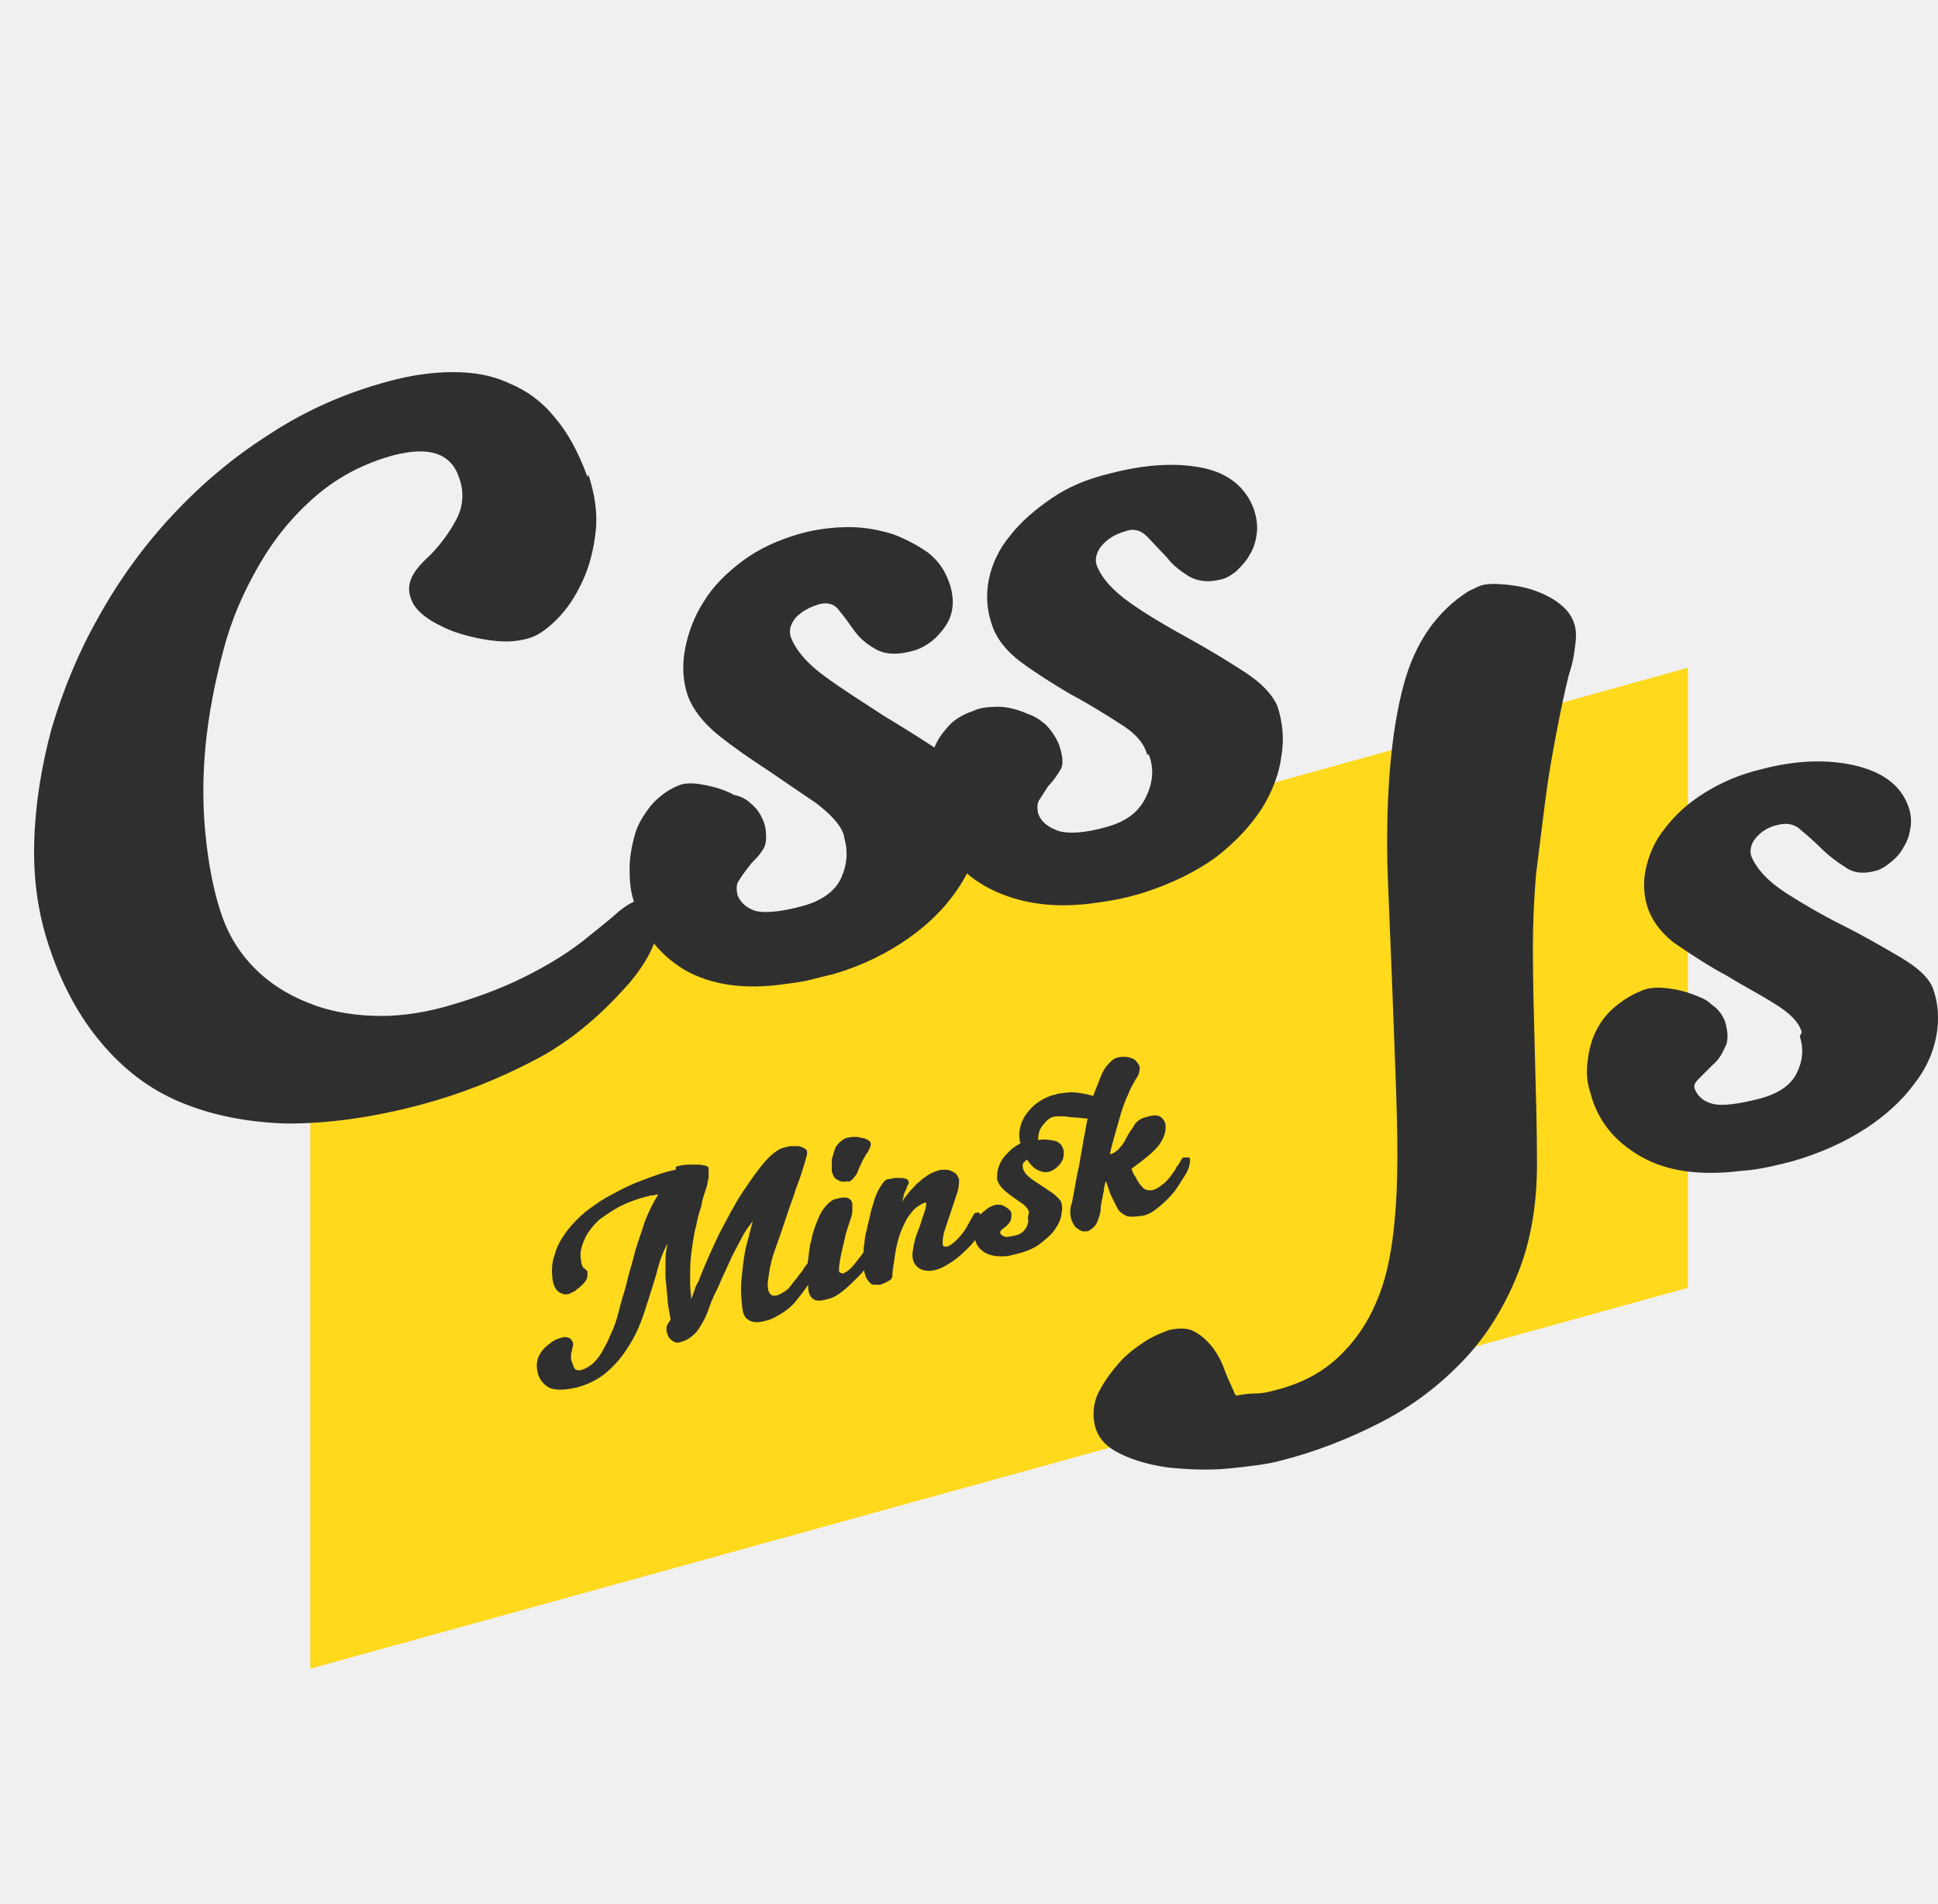
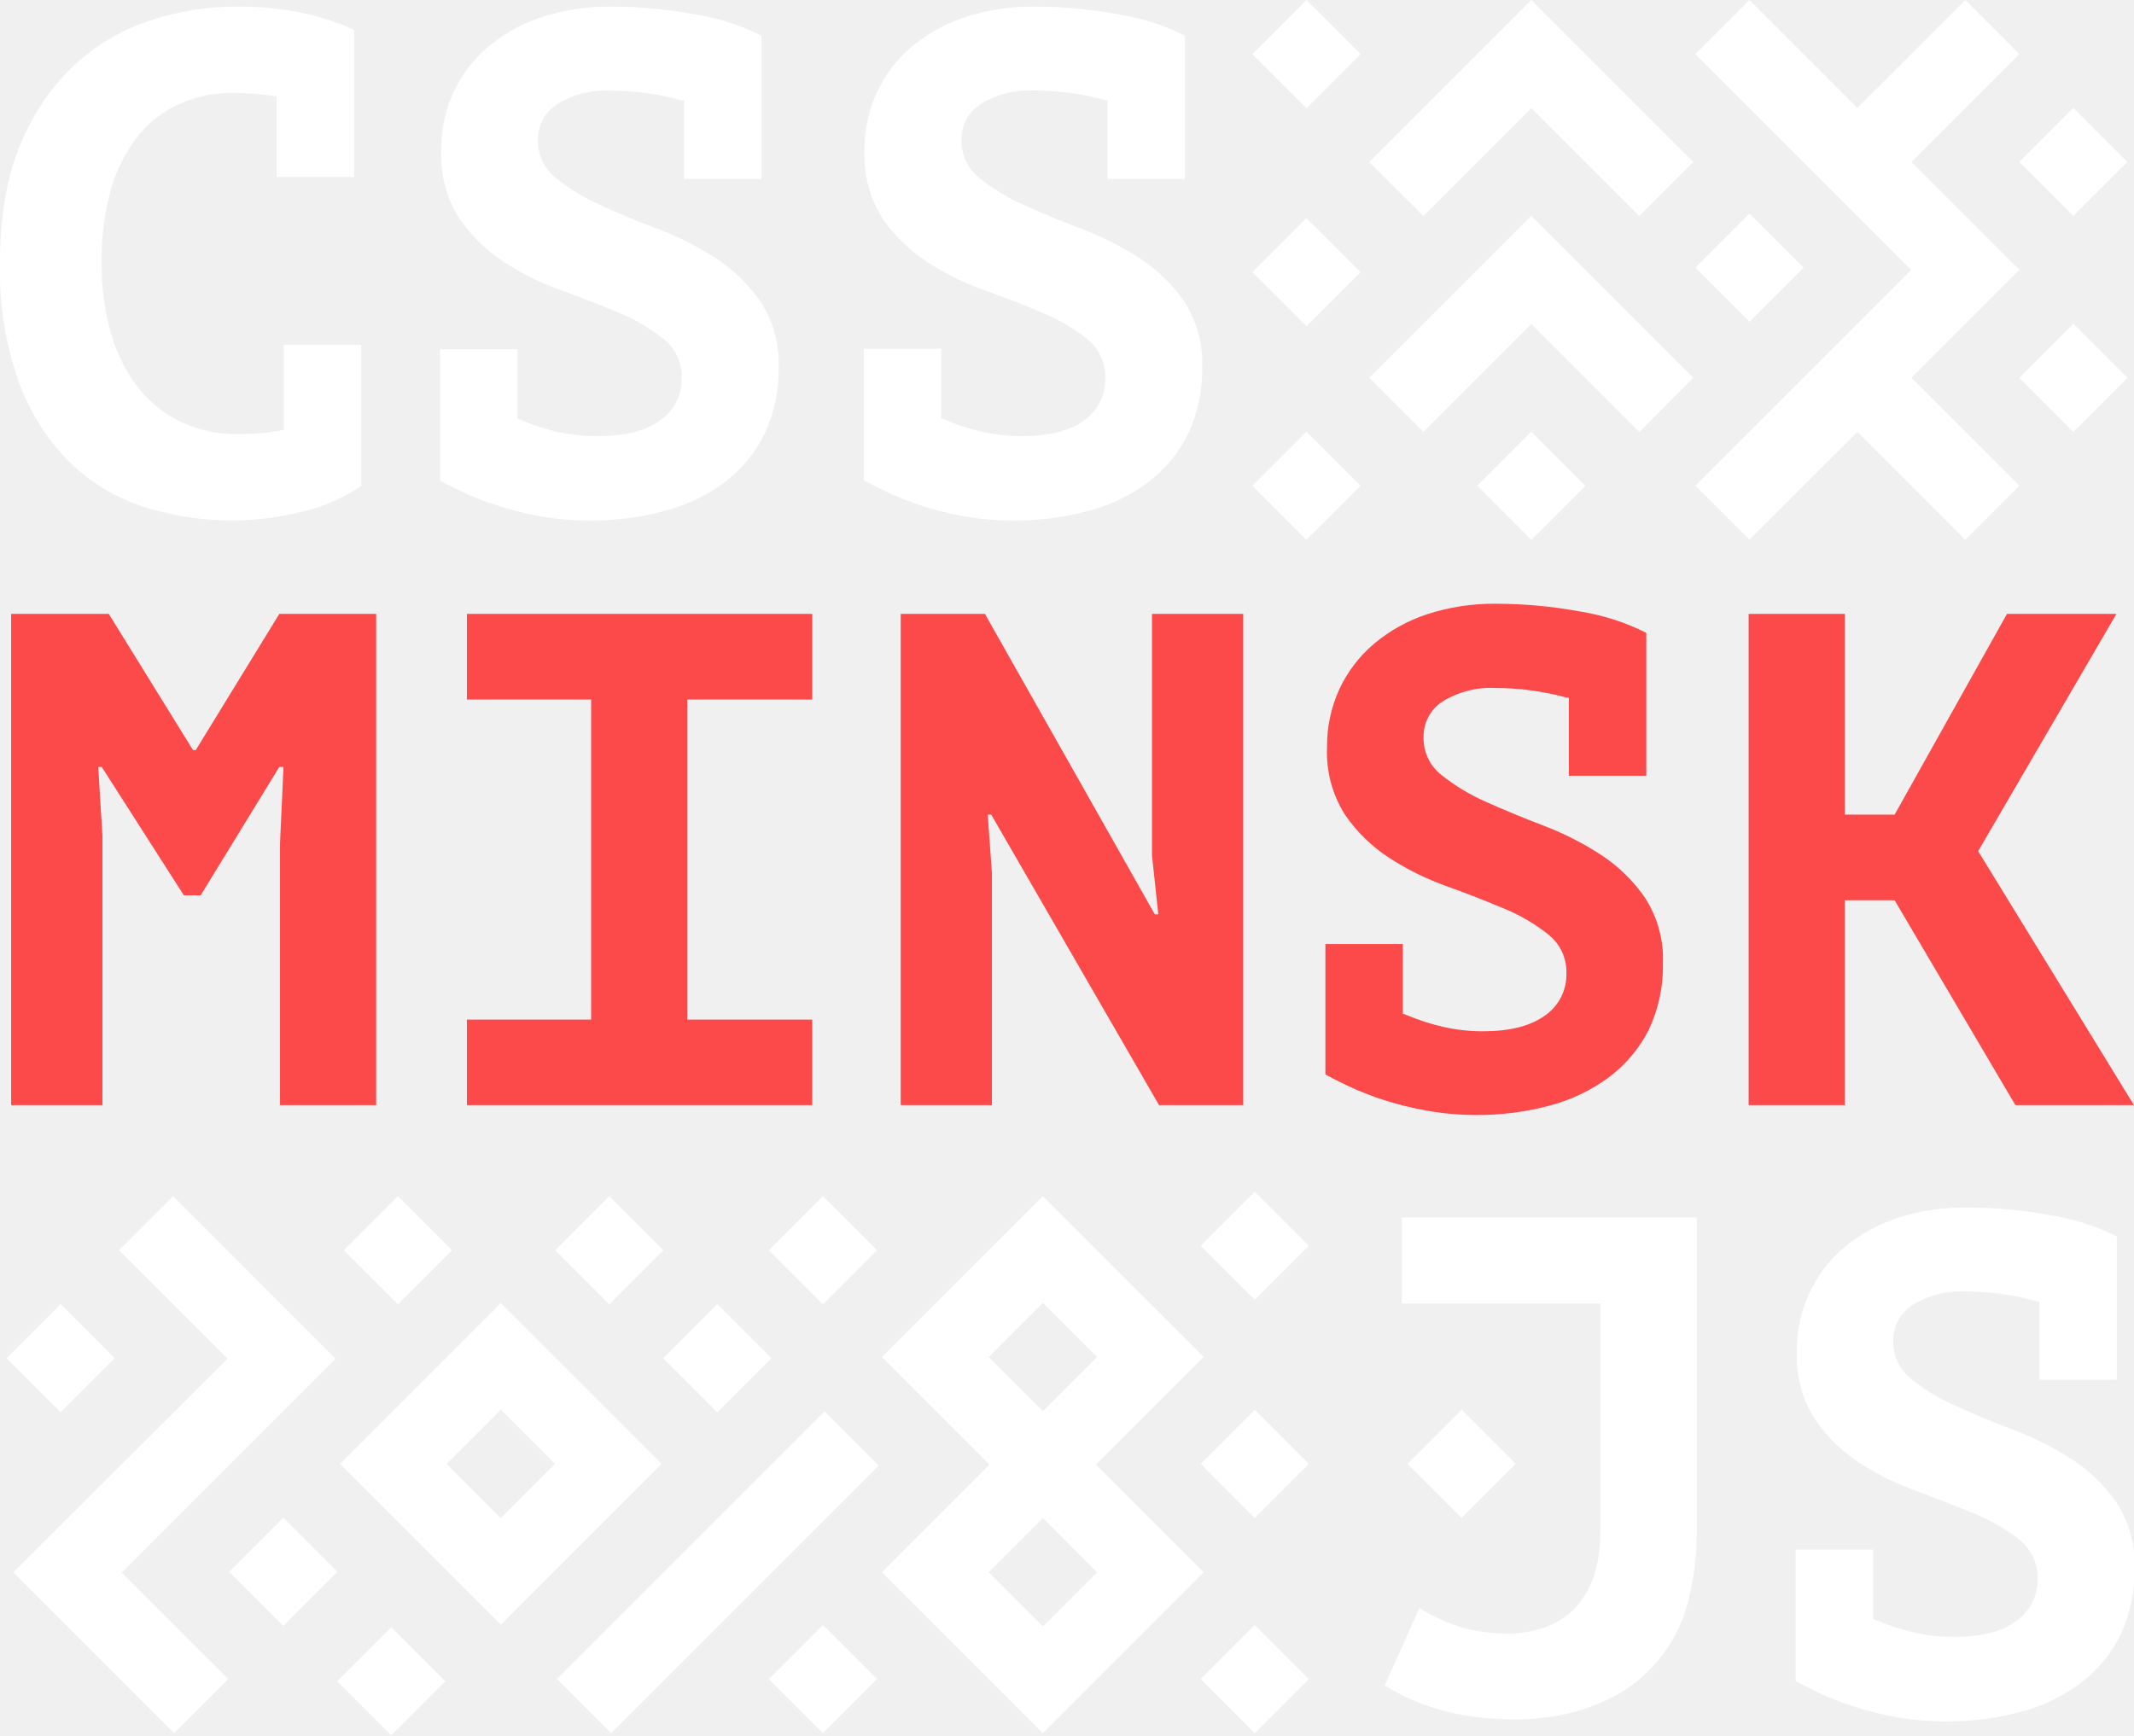
- <svg xmlns="http://www.w3.org/2000/svg" width="566.4" height="556.4" viewBox="-10 -20 566.4 556.4">
-   <g transform="translate(0 88.75)">
-     <path d="m81 198.3 93.6-26.1 6.6-8.4 7.2 4.5 294.9-81.9 0 181.2-402.6 111.3 0-180.9z" fill="#fed91c" />
-     <path d="m351.3 299.1c1.8-0.3 3.6-0.6 5.4-0.6 1.8 0 3.6-0.3 5.7-0.9 7.5-1.8 13.8-5.1 18.6-9.6 4.8-4.5 8.4-9.6 11.1-15.9 2.7-6 4.2-12.9 5.1-20.4 0.9-7.5 1.2-15.3 1.2-23.4 0-8.1-0.3-16.2-0.6-24.6-0.3-8.1-0.6-16.2-0.9-24-0.3-7.8-0.6-15-0.9-22.2-0.3-6.9-0.6-13.5-0.6-19.5 0-18.6 1.5-34.2 4.8-46.5 3.3-12.3 9.6-21.6 19.2-27.6 1.5-0.6 2.4-1.2 3.3-1.5 1.8-0.6 4.5-0.6 7.5-0.3 3 0.3 6.3 0.9 9.3 2.1 3 1.2 5.7 2.7 7.8 4.8 2.1 2.1 3.3 4.8 3.3 7.8 0 1.8-0.3 3.6-0.6 5.7-0.3 2.1-0.9 4.2-1.5 6-1.2 4.8-2.4 10.5-3.6 16.8-1.2 6.3-2.4 12.9-3.3 20.1-0.9 6.9-1.8 14.4-2.7 21.6-0.6 7.5-0.9 14.4-0.9 21.3 0 9.9 0.3 20.4 0.6 31.5 0.3 11.1 0.6 21.6 0.6 31.5 0 12-1.8 22.8-5.7 32.4-3.9 9.6-9 18-15.9 25.2-6.9 7.2-14.7 13.2-24 18-9.3 4.8-19.2 8.7-30 11.4-3.6 0.9-8.4 1.5-14.4 2.1-6 0.6-12 0.3-18-0.3-6-0.9-11.1-2.4-15.3-4.8-4.2-2.4-6.3-6-6.3-10.8 0-2.4 0.6-5.1 2.1-7.5 1.5-2.7 3.3-5.1 5.4-7.5 2.1-2.4 4.5-4.2 7.2-6 2.7-1.8 5.1-2.7 7.5-3.6 3-0.6 5.4-0.6 7.5 0.6 2.1 1.2 3.6 2.7 5.1 4.5 1.5 2.1 2.7 4.2 3.6 6.9 0.9 2.4 2.1 4.8 3 6.9zm165.3-106.2c-0.9-3-3.6-5.7-8.1-8.4-4.2-2.7-9-5.1-13.8-8.1-5.1-2.7-9.6-5.7-14.1-8.7-4.5-3-7.2-6.6-8.7-10.2-1.5-3.9-1.8-8.1-0.9-12.3 0.9-4.2 2.7-8.4 5.7-12 3-3.9 6.6-7.2 11.4-10.2 4.8-3 10.2-5.4 16.5-6.9 10.2-2.7 19.2-3 27.3-1.2 7.8 1.8 13.2 5.4 15.6 11.4 0.9 2.1 1.2 4.5 0.9 6.6-0.3 2.1-0.9 4.2-2.1 6-0.9 1.8-2.4 3.3-3.9 4.5-1.5 1.2-3 2.1-4.5 2.4-3.3 0.9-6.3 0.6-8.7-1.2-2.4-1.5-4.8-3.3-6.9-5.4-2.1-2.1-4.2-3.9-6-5.4-1.8-1.8-4.2-2.1-6.6-1.5-3 0.6-5.1 2.1-6.6 3.9-1.5 1.8-1.8 3.9-1.2 5.4 1.5 3.6 4.8 7.2 9.9 10.5 5.1 3.3 10.8 6.6 16.8 9.6 6 3 11.7 6.3 16.8 9.3 5.1 3 8.4 6 9.6 9.3 1.5 4.2 1.8 9 0.9 13.8-0.9 4.8-3 9.6-6.6 14.1-3.3 4.5-8.1 9-14.1 12.9-6 3.9-13.2 7.2-21.6 9.6-4.8 1.2-9.6 2.4-14.4 2.7-12 1.5-21.9 0.3-29.7-4.2-7.8-4.5-12.6-10.5-14.7-18.6-0.9-2.7-1.2-5.4-0.9-8.4 0.3-3 0.9-6 2.1-8.7 1.2-2.7 3-5.4 5.4-7.5 2.4-2.1 5.1-3.9 8.1-5.1 1.8-0.9 4.2-1.2 7.2-0.9 3 0.3 5.7 0.9 8.7 2.1 1.5 0.6 3.3 1.2 4.8 2.7 1.8 1.2 3 2.7 3.9 4.8 0.9 3 1.2 5.7 0 7.8-0.9 2.1-2.1 3.9-3.6 5.1-1.5 1.5-2.7 2.7-3.9 3.9-1.2 1.2-1.8 2.1-1.2 3.3 0.9 2.1 2.7 3.6 5.4 4.2 2.7 0.6 7.2 0 13.2-1.5 5.7-1.5 9.3-3.9 11.1-7.5 1.8-3.6 2.1-7.2 0.9-10.8zM162 30c1.8 5.7 2.7 11.1 2.1 16.5-0.6 5.4-1.8 10.2-3.9 14.7-2.1 4.5-4.5 8.1-7.5 11.1-3 3-6 5.1-9 5.7-2.4 0.6-5.1 0.9-8.4 0.6-3.3-0.3-6.3-0.9-9.6-1.8-3.3-0.9-6-2.1-8.7-3.6-2.7-1.5-4.8-3.3-6-5.1-1.2-2.1-1.8-4.2-1.2-6.6 0.6-2.4 2.4-4.8 5.7-7.8 3-3 5.7-6.6 7.8-10.5 2.1-3.9 2.4-8.1 0.9-12.3-2.4-7.2-8.7-9.3-19.2-6.6-8.7 2.4-16.2 6.3-22.8 12-6.6 5.7-12 12.3-16.5 20.1-4.5 7.8-8.1 15.9-10.5 25.2-2.4 9-4.2 18.3-5.1 27.3-0.9 9.3-0.9 18 0 26.7 0.9 8.7 2.4 16.5 4.8 23.4 2.1 6 5.4 11.1 9.6 15.3 4.2 4.2 9.3 7.5 15.3 9.9 5.7 2.4 12 3.6 18.9 3.9 6.9 0.3 14.1-0.6 21.6-2.7 8.4-2.4 15.9-5.1 23.1-8.7 7.2-3.6 13.5-7.5 18.9-12 3-2.4 6-4.8 8.7-7.2 3-2.4 5.1-3.3 6.6-3.3 2.1 0.3 3.3 0.9 3.9 1.8 0.6 0.9 0.9 2.4 1.2 4.8-0.6 5.7-3.6 11.7-9 18-9 10.2-18.3 17.7-28.5 22.8-9.9 5.1-20.4 9.3-31.5 12.3-14.4 3.9-27.6 5.7-39.6 5.7-11.7-0.3-22.2-2.4-31.5-6.3-9.3-3.9-16.8-9.9-23.1-17.4-6.3-7.5-11.4-16.8-15-27.6-3.3-9.6-4.8-19.8-4.5-30.9 0.3-11.1 2.1-22.2 5.1-33.3 3.3-11.1 7.8-22.2 13.8-32.7 6-10.8 13.2-20.7 21.6-29.7 8.4-9 18-17.1 28.5-23.7 10.5-6.9 22.2-12 34.5-15.3 6.6-1.8 12.9-2.7 18.9-2.7 6 0 11.4 0.9 16.5 3.3 5.1 2.1 9.6 5.4 13.2 9.9 3.9 4.5 6.9 10.2 9.6 17.4zm74.7 105.6c-0.9-3.3-3.9-6.3-8.1-9.6-4.5-3-9.3-6.3-14.1-9.6-5.1-3.3-9.9-6.6-14.4-10.2-4.5-3.6-7.5-7.5-9-11.4-1.5-4.2-1.8-9-0.9-13.8 0.9-4.8 2.7-9.6 5.4-13.8 2.7-4.5 6.6-8.4 11.4-12 4.8-3.6 10.2-6 16.2-7.8 5.1-1.5 10.2-2.1 15-2.1 4.8 0 9 0.9 12.9 2.1 3.9 1.5 7.2 3.3 10.2 5.4 3 2.4 4.8 5.1 6 8.4 1.8 4.8 1.5 9.3-0.9 12.9-2.4 3.6-5.4 6-9 7.2-5.1 1.5-8.7 1.2-11.4-0.3-2.7-1.5-4.8-3.3-6.3-5.4-1.5-2.1-3-4.2-4.5-6-1.2-1.8-3.3-2.4-5.7-1.8-3 0.9-5.1 2.1-6.9 3.9-1.5 1.8-2.1 3.6-1.5 5.7 1.5 3.9 4.8 7.8 10.2 11.7 5.4 3.9 11.1 7.5 17.1 11.4 6 3.6 11.7 7.2 17.1 10.8 5.4 3.6 8.4 7.2 9.6 10.5 1.5 4.5 1.8 9.6 0.9 14.7-0.9 5.1-3 10.2-6.6 15.3-3.6 5.1-8.1 9.6-14.1 13.8-6 4.2-13.2 7.8-21.3 10.2-2.4 0.6-4.8 1.2-7.2 1.8-2.4 0.6-4.8 0.9-7.2 1.2-12 1.8-21.9 0.3-29.7-4.2-7.8-4.8-12.6-11.4-14.7-20.1-0.9-2.7-1.2-5.7-1.2-9.3 0-3.3 0.6-6.6 1.5-9.9 0.9-3.3 2.7-6 4.8-8.7 2.1-2.4 4.8-4.5 7.8-5.7 1.8-0.9 4.5-0.9 7.5-0.3 3.3 0.6 6.3 1.5 9 3 1.8 0.3 3.6 1.2 5.1 2.7 1.5 1.2 2.7 3 3.6 5.4 0.6 1.8 0.6 3.3 0.6 4.5 0 1.2-0.3 2.4-0.9 3.3-0.6 0.9-1.2 1.8-2.1 2.7-0.9 0.9-1.5 1.5-2.1 2.4-1.5 1.8-2.4 3.3-3 4.2-0.6 0.9-0.6 2.4-0.3 3.9 0.9 2.4 2.7 3.9 5.4 4.8 2.7 0.6 7.2 0.3 13.8-1.5 5.4-1.5 9.3-4.2 11.1-8.1 1.8-3.9 2.1-7.8 0.9-12zm88.5-24c-0.9-3.3-3.6-6.3-8.1-9-4.2-2.7-9-5.7-14.1-8.4-5.1-3-9.9-6-14.4-9.3-4.5-3.3-7.5-7.2-8.7-11.1-1.5-4.2-1.8-8.7-0.9-13.2 0.9-4.5 3-9 6.3-12.9 3-3.9 7.2-7.5 12-10.8 4.8-3.3 10.5-5.7 16.8-7.2 10.2-2.7 19.2-3.3 27-1.8 7.8 1.5 12.9 5.7 15.3 12 0.9 2.7 1.2 5.1 0.9 7.2-0.3 2.4-0.9 4.5-2.1 6.3-0.9 1.8-2.4 3.3-3.9 4.8-1.5 1.2-3 2.1-4.5 2.4-3.6 0.9-6.6 0.6-9.3-0.9-2.4-1.5-4.8-3.3-6.6-5.7-2.1-2.1-3.9-4.2-5.7-6-1.8-1.8-3.9-2.4-6.3-1.5-3 0.9-5.1 2.1-6.9 4.2-1.5 1.8-2.1 3.9-1.5 5.7 1.5 3.9 4.8 7.5 9.9 11.1 5.1 3.6 10.8 6.9 16.8 10.2 6 3.3 11.4 6.6 16.5 9.9 5.1 3.3 8.1 6.6 9.6 9.9 1.5 4.5 2.1 9.6 1.2 14.7-0.6 5.1-2.7 10.5-5.7 15.3-3.3 5.1-7.5 9.6-13.2 14.1-5.7 4.2-12.9 7.8-21.3 10.5-4.8 1.5-9.3 2.4-14.1 3-10.2 1.5-19.2 0.6-27-2.4-7.8-3-13.5-7.8-16.8-13.8-1.8-3-3-6-3.9-9-0.9-2.7-1.2-5.7-1.5-8.7 0-3 0.3-6.3 1.2-9 0.9-3 2.1-5.4 4.2-7.8 1.8-2.4 4.5-4.2 8.1-5.4 1.8-0.9 4.2-1.2 7.2-1.2 3 0 6 0.9 8.7 2.1 1.8 0.6 3.3 1.5 5.1 3 1.5 1.5 3 3.6 3.9 5.7 1.2 3.3 1.5 6 0.6 7.5-0.9 1.5-2.1 3.3-3.6 4.8-1.2 1.8-2.1 3.3-2.7 4.2-0.6 0.9-0.6 2.4-0.3 3.9 0.9 2.4 2.7 3.9 6 5.1 3 0.9 7.8 0.6 14.1-1.2 5.4-1.5 9.3-4.2 11.4-8.7 2.1-4.2 2.4-8.4 0.9-12.3zm-137.7 120.6c1.2-0.3 2.4-0.6 3.6-0.6 1.2 0 2.1 0 3 0 0.9 0 1.8 0.3 2.1 0.3 0.6 0.3 0.9 0.3 0.9 0.9 0 0.9 0 1.8 0 2.7-0.3 0.9-0.3 1.8-0.6 2.7-0.6 1.8-1.2 3.3-1.5 5.4-0.6 1.8-1.2 3.9-1.5 5.7-0.6 2.1-0.9 4.2-1.2 6.3-0.3 2.1-0.6 4.5-0.6 7.2 0 1.2 0 2.7 0 3.9 0 1.5 0.3 2.7 0.3 4.2 0.3-0.6 0.6-1.5 0.9-2.4 0.3-0.9 0.6-1.8 1.2-2.7 1.8-4.8 3.9-9.3 6-13.8 2.4-4.5 4.5-8.7 6.9-12.3 2.4-3.6 4.5-6.6 6.6-9 2.1-2.4 4.2-3.9 6-4.2 0.3 0 0.9-0.3 1.5-0.3 0.6 0 1.5 0 2.1 0 0.6 0 1.2 0.3 1.8 0.6 0.6 0.3 0.9 0.6 0.9 1.2 0 0.3 0 0.9-0.3 1.5-0.3 1.5-0.9 3-1.5 5.1-0.6 1.8-1.5 3.9-2.1 6-0.9 2.4-1.8 5.1-2.7 7.8-0.9 2.7-1.8 5.4-2.7 7.8-0.9 2.4-1.5 4.8-1.8 6.9-0.3 2.1-0.6 3.6-0.3 4.8 0 0.9 0.6 1.5 0.9 1.8 0.6 0.3 1.2 0.3 2.1 0 0.6-0.3 1.2-0.6 2.1-1.2 0.9-0.6 1.5-1.5 2.4-2.7 0.9-0.9 1.5-2.1 2.4-3 0.6-1.2 1.5-2.1 2.1-3 0.6-0.9 0.9-1.2 1.5-1.2 0.6 0 0.9 0.3 0.9 0.6 0 0.3 0 0.6 0 1.2 0 0.3 0 0.9-0.3 1.2-0.6 1.8-1.5 3.6-2.4 5.1-1.2 1.8-2.4 3.3-3.6 4.8-1.2 1.5-2.7 2.7-4.2 3.6-1.5 0.9-3 1.8-4.5 2.1-2.1 0.6-3.6 0.6-4.8 0-1.2-0.6-1.8-1.5-2.1-3.3-0.3-2.7-0.6-5.4-0.3-8.7 0.3-3 0.6-6 1.2-9l2.1-8.1c-0.9 1.2-1.8 2.4-2.7 3.9-0.9 1.8-2.1 3.9-3.3 6.3-1.2 2.7-2.7 5.7-4.2 9.3-0.9 1.8-1.8 3.6-2.4 5.4-0.6 1.8-1.2 3.3-2.1 4.8-0.9 1.5-1.5 2.7-2.7 3.6-0.9 0.9-2.4 1.8-3.9 2.1-0.9 0.3-1.8 0-2.4-0.6-0.9-0.6-1.2-1.5-1.5-2.7 0-0.6 0-0.9 0-1.2 0-0.3 0.6-1.2 1.2-2.1-0.3-2.1-0.9-4.2-0.9-6.3-0.3-2.1-0.3-3.9-0.6-5.7 0-2.1 0-3.9 0-5.4 0-1.8 0.3-3.3 0.6-4.8-1.2 2.1-2.4 5.1-3.3 9-1.2 3.9-2.4 7.8-3.6 11.4-1.2 3.6-2.7 6.9-4.5 9.6-1.8 3-3.9 5.4-6.3 7.5-2.4 2.1-5.4 3.6-8.7 4.5-3.9 0.9-6.6 0.9-8.4 0-1.8-1.2-3-2.7-3.3-5.1-0.3-1.8 0-3.3 0.9-4.8 0.9-1.5 2.1-2.4 3.3-3.3 1.2-0.9 2.4-1.2 3.6-1.5 1.2 0 2.1 0.3 2.4 1.2 0.3 0.3 0.3 0.9 0.3 1.2 0 0.3-0.3 0.9-0.3 1.2 0 0.6-0.3 0.9-0.3 1.5 0 0.6 0 0.9 0 1.5 0.3 0.9 0.6 1.5 0.9 2.4 0.3 0.6 1.2 0.9 2.1 0.6 1.2-0.3 2.7-1.2 3.6-2.1 1.2-1.2 2.1-2.4 3-4.2 0.9-1.5 1.8-3.6 2.7-5.7 0.9-2.1 1.5-4.5 2.1-6.9 0.6-2.4 1.5-4.8 2.1-7.5 0.6-2.7 1.5-5.1 2.1-7.8 0.9-3.3 2.1-6.3 3-9.3 1.2-3 2.4-5.4 3.9-7.8-0.6 0-1.2 0.3-1.8 0.3-0.6 0-1.2 0.3-1.5 0.3-2.4 0.6-5.1 1.5-7.5 2.7-2.4 1.2-4.5 2.7-6.6 4.2-1.8 1.8-3.3 3.6-4.2 5.7-0.9 2.1-1.5 4.2-0.9 6.6 0 0.6 0.3 0.9 0.3 1.2 0.3 0.3 0.3 0.6 0.6 0.6 0.3 0.3 0.3 0.3 0.6 0.6 0.3 0.3 0.3 0.3 0.3 0.6 0 0.9 0 1.5-0.3 2.1-0.3 0.6-0.9 1.2-1.5 1.8-0.6 0.6-1.2 0.9-1.8 1.5-0.6 0.3-1.2 0.6-1.8 0.9-1.2 0.3-2.1 0-3-0.6-0.9-0.6-1.5-1.8-1.8-3.6-0.3-2.4-0.3-4.8 0.6-7.2 0.6-2.4 1.8-4.5 3.3-6.6 1.5-2.1 3.6-4.2 5.7-6 2.4-1.8 4.8-3.6 7.8-5.1 2.7-1.5 5.7-3 9-4.2 3.3-1.2 6.3-2.4 9.6-3zm58.2 23.1c0 1.2-0.3 2.4-1.2 4.2-0.9 1.8-2.1 3.3-3.6 4.8-1.5 1.5-3 3-4.5 4.2-1.5 1.2-3 2.1-4.5 2.4-2.1 0.6-3.3 0.6-4.2 0-0.9-0.6-1.5-1.8-1.5-3.6 0-0.9-0.3-2.1-0.3-3.3 0-1.5 0-3 0.3-4.8 0.3-1.8 0.3-3.6 0.9-5.4 0.3-1.8 0.9-3.6 1.5-5.1 0.6-1.5 1.2-3 2.1-4.2 0.9-1.2 1.8-2.1 3-2.7 1.2-0.3 2.1-0.6 3-0.6 0.9 0 1.5 0.3 1.8 0.6 0.3 0.3 0.6 0.9 0.6 1.2 0 0.9 0 1.8 0 2.4 0 0.6-0.3 1.5-0.6 2.4-0.3 0.9-0.6 1.8-0.9 2.7-0.3 0.9-0.6 2.1-0.9 3.6-0.3 1.2-0.6 2.4-0.9 3.9-0.3 1.5-0.6 3-0.6 4.5 0 0.6 0.6 0.9 1.2 0.9 0.9-0.3 2.1-1.2 3.3-2.7 1.2-1.5 2.7-3.3 3.9-5.4 0-0.3 0.3-0.3 0.3-0.6 0.3-0.3 0.3-0.3 0.3-0.3 0.3 0 0.6 0 0.9 0.3 0.3 0.3 0.6 0.6 0.6 0.9zm-7.8-18.9c-1.2 0.3-2.1 0.3-3-0.3-0.9-0.3-1.5-1.2-1.8-2.7 0-1.2 0-2.4 0-3.3 0.3-1.2 0.6-2.1 0.9-3 0.3-0.9 0.9-1.5 1.5-2.1 0.6-0.6 1.2-0.9 1.8-1.2 0.6 0 1.2-0.3 2.1-0.3 0.9 0 1.5 0 2.4 0.3 0.6 0 1.5 0.3 1.8 0.6 0.6 0.3 0.9 0.6 0.9 1.2 0 0.6-0.3 1.2-0.9 2.4-0.6 0.6-0.9 1.5-1.5 2.4-0.3 0.9-0.9 1.8-1.2 2.7-0.3 0.9-0.6 1.5-1.2 2.1-0.3 0.6-0.9 0.9-1.2 1.2l-0.9 0.3zm40.5 10.5c0 1.2-0.6 2.4-1.5 3.9-0.9 1.5-2.1 3.3-3.6 4.8-1.5 1.5-3 3-4.8 4.2-1.8 1.2-3.3 2.1-4.5 2.4-1.8 0.6-3.3 0.6-4.8 0-1.2-0.6-2.1-1.5-2.4-3-0.3-1.2 0-2.7 0.3-4.2 0.3-1.8 0.9-3.3 1.5-4.8 0.6-1.5 0.9-3 1.5-4.5 0.6-1.5 0.6-2.4 0.6-3-0.6 0-1.2 0.3-2.1 0.9-1.5 0.9-2.4 2.1-3.6 3.9-0.9 1.8-1.8 3.6-2.4 5.7-0.6 2.1-0.9 3.9-1.2 6-0.3 2.1-0.6 3.6-0.6 4.8 0 0.6-0.3 1.2-0.9 1.5-0.6 0.3-1.5 0.9-2.7 1.2-0.3 0-0.9 0-1.8 0-0.9 0-1.5-0.9-2.1-1.8-0.3-0.3-0.3-0.9-0.6-1.5 0-0.6-0.3-1.2-0.3-2.1l0 0c0-1.5 0-3.3 0-5.1 0.3-1.8 0.3-3.6 0.9-5.4 0.3-1.8 0.9-3.6 1.2-5.4 0.6-1.8 0.9-3.3 1.5-4.8 0.6-1.5 1.2-2.4 1.8-3.3 0.6-0.9 1.2-1.5 2.1-1.5 0.6 0 1.2-0.3 1.8-0.3 0.6 0 1.2 0 1.8 0 0.6 0 1.2 0.3 1.5 0.3 0.3 0.3 0.6 0.6 0.6 0.9 0 0.3 0 0.6-0.3 0.9-0.3 0.6-0.3 0.9-0.6 1.5-0.3 0.6-0.6 1.2-0.6 1.8-0.3 0.6-0.3 1.2-0.6 1.8 0.6-1.2 1.5-2.1 2.4-3.3 0.9-0.9 1.8-2.1 2.7-2.7 0.9-0.9 1.8-1.5 2.7-2.1 0.9-0.6 1.8-0.9 2.7-1.2 0.6-0.3 1.5-0.3 2.1-0.3 0.6 0 1.2 0 1.8 0.3 0.6 0.3 1.2 0.6 1.5 0.9 0.3 0.3 0.6 0.9 0.9 1.5 0 1.2 0 2.4-0.6 4.2-0.6 1.8-1.2 3.6-1.8 5.4-0.6 1.8-1.2 3.6-1.8 5.4-0.6 1.8-0.6 3-0.6 3.9 0 0.9 0.6 0.9 1.2 0.9 0.9-0.3 1.8-0.9 3-2.1 1.2-1.2 2.4-2.7 3.3-4.5l1.5-2.7c0 0 0-0.3 0.3-0.3 0-0.3 0.3-0.3 0.6-0.3 0.6-0.3 0.9 0 1.2 0.6 0.3 0.6 0.6 0.9 0.6 1.5zm12.3-1.2c0-0.9-0.6-1.5-1.5-2.4-0.9-0.6-2.1-1.5-3-2.1-1.2-0.9-2.1-1.5-3-2.4-0.9-0.9-1.5-1.8-1.8-3 0-0.9 0-1.8 0.3-3 0.3-0.9 0.6-1.8 1.2-2.7 0.6-0.9 1.5-1.8 2.4-2.7 0.9-0.9 2.1-1.5 3-2.1 0-0.3-0.3-0.3-0.3-0.6 0-0.3 0-0.3 0-0.6-0.3-1.2 0-2.7 0.3-3.9 0.3-1.2 0.9-2.4 1.8-3.6 0.9-1.2 1.8-2.1 3-3 1.2-0.9 2.4-1.5 3.9-2.1 0.9-0.3 1.5-0.3 2.1-0.6 2.1-0.3 3.9-0.6 6-0.3 1.8 0.3 3.9 0.6 6 1.5l-0.6 2.7-0.6 3.3c-0.9 0-1.8 0-2.7 0-0.9 0-2.1-0.3-3.3-0.3-1.2 0-2.1-0.3-3-0.3-0.9 0-1.5 0-2.1 0-1.5 0-2.7 0.9-3.6 2.1-1.2 1.2-1.8 2.7-1.8 4.8 2.1-0.3 3.6 0 5.1 0.3 1.5 0.6 2.1 1.5 2.4 3 0 0.9 0 1.5-0.3 2.4-0.3 0.6-0.6 1.2-1.2 1.8-0.6 0.6-0.9 0.9-1.5 1.2-0.6 0.3-0.9 0.6-1.5 0.6-0.9 0.3-2.1 0-3.3-0.6-1.2-0.6-2.1-1.8-3-3-0.3 0.3-0.6 0.6-0.9 0.9-0.3 0.3-0.3 0.6-0.3 1.2 0 0.6 0.3 1.2 0.9 2.1 0.6 0.6 1.2 1.2 2.1 1.8 0.9 0.6 1.8 1.2 2.7 1.8 0.9 0.6 1.8 1.2 2.7 1.8 0.9 0.6 1.5 1.2 2.1 1.8 0.6 0.6 0.9 1.2 0.9 1.8 0.3 1.2 0 2.4-0.3 3.9-0.3 1.2-1.2 2.7-2.1 3.9-0.9 1.2-2.4 2.4-3.9 3.6-1.5 1.2-3.6 2.1-5.7 2.7-1.2 0.3-2.4 0.6-3.6 0.9-3 0.3-5.4 0-7.2-1.2-1.8-1.2-2.7-3-2.7-5.1 0-0.6 0-1.5 0.3-2.4 0.3-0.9 0.6-1.8 0.9-2.4 0.3-0.9 0.9-1.5 1.8-2.1 0.6-0.6 1.5-1.2 2.4-1.5 0.6-0.3 1.2-0.3 1.8-0.3 0.6 0 1.2 0.3 1.8 0.6 0.3 0.3 0.6 0.3 1.2 0.9 0.3 0.3 0.6 0.6 0.6 1.2 0 0.9 0 1.5-0.3 2.1-0.3 0.6-0.6 0.9-1.2 1.5-0.3 0.3-0.9 0.6-1.2 0.9-0.3 0.3-0.6 0.6-0.6 0.9 0 0.6 0.6 0.9 1.2 1.2 0.6 0.3 1.8 0 3.3-0.3 1.5-0.3 2.4-1.2 3-2.1 0.6-0.9 0.9-2.1 0.6-3zm32.7 0.9c-1.8 0.3-3.3 0.3-4.2 0-1.2-0.6-2.1-1.2-2.7-2.4-0.6-1.2-1.2-2.4-1.8-3.6-0.6-1.5-0.9-2.7-1.5-4.2-0.3 0.9-0.6 2.1-0.6 3-0.3 0.9-0.3 1.8-0.6 2.7 0 0.6-0.3 1.2-0.3 2.4 0 0.9-0.3 1.8-0.6 2.7-0.3 0.9-0.6 1.8-1.2 2.4-0.6 0.6-1.2 1.2-2.1 1.5-0.6 0-0.9 0-1.5 0-0.6-0.3-1.2-0.6-1.5-0.9-0.6-0.3-0.9-0.9-1.2-1.5-0.3-0.6-0.6-1.2-0.6-1.5-0.3-1.5-0.3-3 0.3-4.5 0.3-1.5 0.6-3.3 0.9-4.8 0.3-1.8 0.6-3.6 1.2-6 0.3-2.4 0.9-4.8 1.2-7.2 0.6-2.7 0.9-5.1 1.5-7.8 0.6-2.7 1.2-5.1 2.1-7.2 0.9-2.1 1.5-4.2 2.4-5.7 0.9-1.5 2.1-2.7 3-3.3 0.6-0.3 1.5-0.6 2.4-0.6 0.9 0 1.8 0 2.4 0.3 0.9 0.3 1.5 0.6 1.8 1.2 0.6 0.6 0.9 1.2 0.9 1.8 0 0.9-0.3 2.1-1.2 3.3-0.6 1.2-1.5 2.4-2.1 4.2-0.9 1.8-1.5 3.6-2.1 5.4-0.6 2.1-1.2 4.2-1.8 6.3-0.6 2.1-1.2 4.2-1.5 6 1.2-0.3 2.4-1.2 3-2.1 0.9-0.9 1.5-2.1 2.1-3.3 0.6-1.2 1.5-2.1 2.1-3.3 0.6-0.9 1.8-1.8 3-2.1 1.2-0.3 2.1-0.6 3-0.6 0.9 0 1.5 0.3 2.1 0.9 0.6 0.6 0.6 0.9 0.9 1.5 0.3 2.1-0.3 4.2-2.1 6.6-1.8 2.1-4.5 4.2-7.8 6.6 0.3 0.9 0.6 1.8 1.2 2.4 0.3 0.9 0.9 1.5 1.2 2.1 0.6 0.6 0.9 1.2 1.5 1.5 0.6 0.3 1.2 0.3 1.8 0.3 0.6 0 1.2-0.3 1.8-0.6 0.6-0.3 1.2-0.9 2.1-1.5 0.9-0.9 1.5-1.5 2.1-2.4 0.6-0.9 1.2-1.5 1.5-2.4 0.6-0.6 0.9-1.2 1.2-1.8 0.3-0.6 0.6-0.9 0.9-0.9 0.3 0 0.9 0 1.2 0 0.6 0 0.6 0.3 0.6 0.9 0 0.9-0.3 2.4-1.2 3.9-0.9 1.5-2.1 3.3-3.3 5.1-1.5 1.8-3 3.3-4.5 4.5-1.8 1.5-3.3 2.4-5.1 2.7z" fill="#302F2F" />
+ <svg xmlns="http://www.w3.org/2000/svg" viewBox="0 0 275.66 224.2">
+   <defs>
+     <style>.cls-1{fill:#fff}</style>
+   </defs>
+   <g id="Layer_2" data-name="Layer 2">
+     <g id="Layer_1-2" data-name="Layer 1">
+       <path class="cls-1" d="M9 59.72a24.47 24.47 0 0 0 9.53 5.75 37.43 37.43 0 0 0 20.7.59 22.38 22.38 0 0 0 7.43-3.28V44.54h-10v11a30.28 30.28 0 0 1-5.84.55 16.84 16.84 0 0 1-7.48-1.6A15.64 15.64 0 0 1 17.78 50a20.56 20.56 0 0 1-3.46-7 31.89 31.89 0 0 1-1.19-9 33.52 33.52 0 0 1 1.28-9.8A19.66 19.66 0 0 1 18 17.36a14.28 14.28 0 0 1 5.34-4A16.5 16.5 0 0 1 29.91 12a37.13 37.13 0 0 1 5.84.46v10.4h10v-19a32 32 0 0 0-6.25-2.1 40 40 0 0 0-9.22-.9A35 35 0 0 0 19.7 2.55a26.58 26.58 0 0 0-9.76 5.56 28.81 28.81 0 0 0-7.16 10.21Q0 24.67 0 34.05a42.59 42.59 0 0 0 2.46 15.37A28.27 28.27 0 0 0 9 59.72zm55.33 5.61a42.83 42.83 0 0 0 5.47 1.37 36 36 0 0 0 6.43.54A36.32 36.32 0 0 0 85.9 66a22.43 22.43 0 0 0 7.75-3.73 17.47 17.47 0 0 0 5.11-6.21 19.29 19.29 0 0 0 1.82-8.61A14.52 14.52 0 0 0 98.25 39a20.44 20.44 0 0 0-5.74-5.61A39.44 39.44 0 0 0 85 29.58c-2.7-1-5.2-2.06-7.47-3.1A25.82 25.82 0 0 1 71.81 23a6.1 6.1 0 0 1-2.32-4.93A5.39 5.39 0 0 1 72 13.44a12 12 0 0 1 6.89-1.73 34.21 34.21 0 0 1 4.6.32 32.48 32.48 0 0 1 4.33.87 1.81 1.81 0 0 0 .55.09v10.12h10V4.6a29.47 29.47 0 0 0-8.57-2.74 59.45 59.45 0 0 0-10.94-1 27.68 27.68 0 0 0-8.94 1.37 20.69 20.69 0 0 0-6.88 3.83 17.17 17.17 0 0 0-4.47 5.88A17.49 17.49 0 0 0 57 19.46a15.13 15.13 0 0 0 2.33 8.76 20.54 20.54 0 0 0 5.74 5.6 35.46 35.46 0 0 0 7.48 3.7Q76.6 39 80 40.43a23.57 23.57 0 0 1 5.74 3.38 6.19 6.19 0 0 1 2.33 5 6.48 6.48 0 0 1-2.83 5.52c-1.88 1.37-4.53 2-7.93 2A22.94 22.94 0 0 1 72 55.8a27.57 27.57 0 0 1-4.6-1.5l-.55-.19v-9h-10v17c.79.42 1.82.94 3.1 1.55a37.85 37.85 0 0 0 4.38 1.67zm54.72 0a42.41 42.41 0 0 0 5.47 1.37 35.79 35.79 0 0 0 6.43.54 36.3 36.3 0 0 0 9.66-1.24 22.35 22.35 0 0 0 7.75-3.73 17.47 17.47 0 0 0 5.11-6.21 19.29 19.29 0 0 0 1.82-8.61A14.59 14.59 0 0 0 153 39a20.61 20.61 0 0 0-5.75-5.61 39.65 39.65 0 0 0-7.47-3.79q-4.06-1.54-7.48-3.1a25.82 25.82 0 0 1-5.78-3.5 6.1 6.1 0 0 1-2.32-4.93 5.38 5.38 0 0 1 2.51-4.65 12 12 0 0 1 6.88-1.73 34.09 34.09 0 0 1 4.6.32 32.64 32.64 0 0 1 4.34.87 1.7 1.7 0 0 0 .54.09v10.14h10V4.6a29.36 29.36 0 0 0-8.57-2.74 59.37 59.37 0 0 0-10.94-1 27.68 27.68 0 0 0-8.94 1.37 20.69 20.69 0 0 0-6.88 3.83 17.17 17.17 0 0 0-4.47 5.88 17.63 17.63 0 0 0-1.6 7.52 15.13 15.13 0 0 0 2.33 8.76 20.67 20.67 0 0 0 5.74 5.6 36 36 0 0 0 7.48 3.7q4.06 1.45 7.48 2.91a23.64 23.64 0 0 1 5.75 3.38 6.21 6.21 0 0 1 2.32 5 6.46 6.46 0 0 1-2.77 5.53c-1.88 1.37-4.53 2-7.93 2a22.85 22.85 0 0 1-5.33-.59 27.39 27.39 0 0 1-4.61-1.5l-.55-.19v-9h-10v17c.79.42 1.83.94 3.1 1.55a37.36 37.36 0 0 0 4.37 1.72z" />
+       <path d="M25.29 96.9h-.36L14.05 79.31H1.44v63.47h11.79v-34.82l-.54-8.88h.45l10.61 16.59h2.17l10.16-16.59h.54l-.45 9.88v33.82h12.42V79.31H36.08L25.29 96.9zm35.02-6.53h16.05v41.35H60.31v11.06h44.61v-11.06H88.78V90.37h16.14V79.31H60.31v11.06zm89.41 52.41h10.87V79.31h-11.78v31.19l.81 7.62h-.45l-21.94-38.81h-10.88v63.47h11.78v-30.01l-.54-7.53h.45l21.68 37.54zm40.87 1.27a36.28 36.28 0 0 0 9.61-1.22 22.48 22.48 0 0 0 7.71-3.72A17.41 17.41 0 0 0 213 133a19.27 19.27 0 0 0 1.81-8.57 14.55 14.55 0 0 0-2.31-8.44 20.5 20.5 0 0 0-5.72-5.57 38.93 38.93 0 0 0-7.43-3.77q-4-1.53-7.44-3.08a25.71 25.71 0 0 1-5.71-3.45 6 6 0 0 1-2.31-4.89 5.37 5.37 0 0 1 2.49-4.63 12 12 0 0 1 6.85-1.72 33.92 33.92 0 0 1 4.58.32 34.58 34.58 0 0 1 4.31.86 1.7 1.7 0 0 0 .54.09v10.07h10V81.76A29.13 29.13 0 0 0 204.1 79a59.67 59.67 0 0 0-10.88-1 27.64 27.64 0 0 0-8.89 1.36 20.63 20.63 0 0 0-6.84 3.81 17.12 17.12 0 0 0-4.49 5.89 17.59 17.59 0 0 0-1.58 7.48 15 15 0 0 0 2.31 8.7 20.36 20.36 0 0 0 5.71 5.58 35.29 35.29 0 0 0 7.44 3.67q4 1.45 7.43 2.9a23.58 23.58 0 0 1 5.72 3.36 6.15 6.15 0 0 1 2.31 5 6.43 6.43 0 0 1-2.81 5.48q-2.82 2-7.89 2a22.68 22.68 0 0 1-5.31-.59 27.33 27.33 0 0 1-4.58-1.49l-.54-.19v-9h-10v16.86c.78.43 1.81.94 3.08 1.55a38.62 38.62 0 0 0 4.4 1.72 42 42 0 0 0 5.44 1.36 35.42 35.42 0 0 0 6.46.6zm47.71-27.74h6.44l15.6 26.47h15.32l-20.13-32.82 17.86-30.65h-14.14l-14.51 25.93h-6.44V79.31h-12.42v63.47h12.42v-26.47z" fill="#fc4a4a" />
+       <path class="cls-1" d="M181.09 168.4h25.63V198q0 6.19-3.2 9.67a9.72 9.72 0 0 1-4.05 2.59 13.71 13.71 0 0 1-4.34.78 23.41 23.41 0 0 1-5.79-.64 24.2 24.2 0 0 1-6-2.64l-4.47 10a28.82 28.82 0 0 0 8.21 3.42 37.11 37.11 0 0 0 8.48.95c.91 0 2.07 0 3.47-.18a25.35 25.35 0 0 0 4.46-.82 24.94 24.94 0 0 0 4.88-1.91 18.59 18.59 0 0 0 4.7-3.47 19.21 19.21 0 0 0 4.79-8.11 35 35 0 0 0 1.32-9.76v-40.6h-38.09zm86.5 20.11a38.84 38.84 0 0 0-7.48-3.78c-2.7-1-5.2-2.07-7.47-3.1a25.83 25.83 0 0 1-5.75-3.47 6.09 6.09 0 0 1-2.33-4.92 5.38 5.38 0 0 1 2.51-4.65 11.93 11.93 0 0 1 6.89-1.74 34.21 34.21 0 0 1 4.6.32 36 36 0 0 1 4.33.87 1.81 1.81 0 0 0 .55.09v10.12h10v-18.51a29.49 29.49 0 0 0-8.54-2.74 59.45 59.45 0 0 0-10.9-1 27.68 27.68 0 0 0-8.94 1.37 20.59 20.59 0 0 0-6.88 3.83 17.17 17.17 0 0 0-4.47 5.88 17.5 17.5 0 0 0-1.6 7.53 15.12 15.12 0 0 0 2.33 8.75 20.58 20.58 0 0 0 5.74 5.61 35.43 35.43 0 0 0 7.48 3.69c2.7 1 5.2 2 7.48 2.92a23.56 23.56 0 0 1 5.74 3.37 6.2 6.2 0 0 1 2.33 5 6.5 6.5 0 0 1-2.83 5.52c-1.88 1.36-4.53 2-7.93 2a22.87 22.87 0 0 1-5.34-.6 26.68 26.68 0 0 1-4.6-1.5l-.55-.18v-9h-10v17c.79.43 1.82.95 3.1 1.55a36.16 36.16 0 0 0 4.42 1.73 41.22 41.22 0 0 0 5.47 1.37 35.92 35.92 0 0 0 6.43.55 36.32 36.32 0 0 0 9.67-1.23 22.45 22.45 0 0 0 7.75-3.74 17.43 17.43 0 0 0 5.11-6.2 19.33 19.33 0 0 0 1.82-8.62 14.52 14.52 0 0 0-2.33-8.48 20.44 20.44 0 0 0-5.81-5.61z" />
+       <path class="cls-1" transform="rotate(-45 168.764 6.986)" d="M163.82 2.05h9.88v9.88h-9.88z" />
+       <path class="cls-1" transform="rotate(-45 7.83 175.466)" d="M2.89 170.53h9.88v9.88H2.89z" />
+       <path class="cls-1" transform="rotate(-45 51.407 161.527)" d="M46.47 156.58h9.88v9.88h-9.88z" />
+       <path class="cls-1" transform="rotate(-45 50.531 217.21)" d="M45.6 212.28h9.88v9.88H45.6z" />
+       <path class="cls-1" transform="rotate(-45 36.592 203.063)" d="M31.65 198.12h9.88V208h-9.88z" />
+       <path class="cls-1" transform="rotate(-45 106.306 161.526)" d="M101.37 156.58h9.88v9.88h-9.88z" />
+       <path class="cls-1" transform="rotate(-45 92.658 175.46)" d="M87.72 170.53h9.88v9.88h-9.88z" />
+       <path class="cls-1" transform="rotate(-45 78.716 161.525)" d="M73.77 156.58h9.88v9.88h-9.88z" />
+       <path class="cls-1" transform="rotate(-45 106.313 216.924)" d="M101.37 211.98h9.88v9.88h-9.88z" />
+       <path class="cls-1" d="M64.69 168.34l-20.77 20.78 20.77 20.77 20.78-20.77zm-7 20.78l7-7 7 7-7 7zm83.88.1l13.91-13.91-20.78-20.77-20.78 20.77 13.91 13.91-13.91 13.91 20.78 20.78 20.78-20.78zm-13.85-13.91l7-7 7 7-7 7zm0 27.82l7-7 7 7-7 7zm-84.37-27.59l-20.99-21-6.99 6.98 14.02 14.01-27.67 27.6 20.78 20.78 6.98-6.99-13.76-13.75 27.63-27.63z" />
+       <path class="cls-1" transform="rotate(-45 92.72 203.134)" d="M68.28 198.19h48.89v9.88H68.28z" />
+       <path class="cls-1" transform="rotate(-45 267.81 20.93)" d="M262.88 15.99h9.88v9.88h-9.88z" />
+       <path class="cls-1" transform="rotate(-45 267.816 48.807)" d="M262.88 43.88h9.88v9.88h-9.88z" />
+       <path class="cls-1" transform="rotate(-45 168.762 35.156)" d="M163.82 30.22h9.88v9.88h-9.88z" />
+       <path class="cls-1" transform="rotate(-45 225.994 34.58)" d="M221.05 29.64h9.88v9.88h-9.88z" />
+       <path class="cls-1" transform="rotate(-45 197.805 62.757)" d="M192.87 57.82h9.88v9.88h-9.88z" />
+       <path class="cls-1" d="M253.87 69.74l6.98-6.98-13.94-13.95 13.94-13.94v-.01l-13.94-13.93 13.94-13.94-6.98-6.98-13.94 13.93L225.99 0 219 6.98l27.89 27.89L219 62.75l6.99 6.98 13.94-13.93 13.94 13.94zm-35.14-20.93l-20.92-20.92v.01l-.01-.01-20.92 20.92 6.99 6.99 13.94-13.94 13.94 13.94 6.98-6.99z" />
+       <path class="cls-1" d="M183.87 27.91l13.94-13.94 13.94 13.94 6.98-6.98L197.81.01h-.01l-20.92 20.92 6.99 6.98z" />
+       <path class="cls-1" transform="rotate(-45 168.756 62.76)" d="M163.82 57.82h9.88v9.88h-9.88z" />
+       <path class="cls-1" transform="rotate(-45 162.085 160.942)" d="M157.14 156h9.88v9.88h-9.88z" />
+       <path class="cls-1" transform="rotate(-45 162.083 189.113)" d="M157.14 184.18h9.88v9.88h-9.88z" />
+       <path class="cls-1" transform="rotate(-45 188.807 189.123)" d="M183.87 184.18h9.88v9.88h-9.88z" />
+       <path class="cls-1" transform="rotate(-45 162.074 216.927)" d="M157.14 211.98h9.88v9.88h-9.88z" />
+     </g>
  </g>
</svg>
